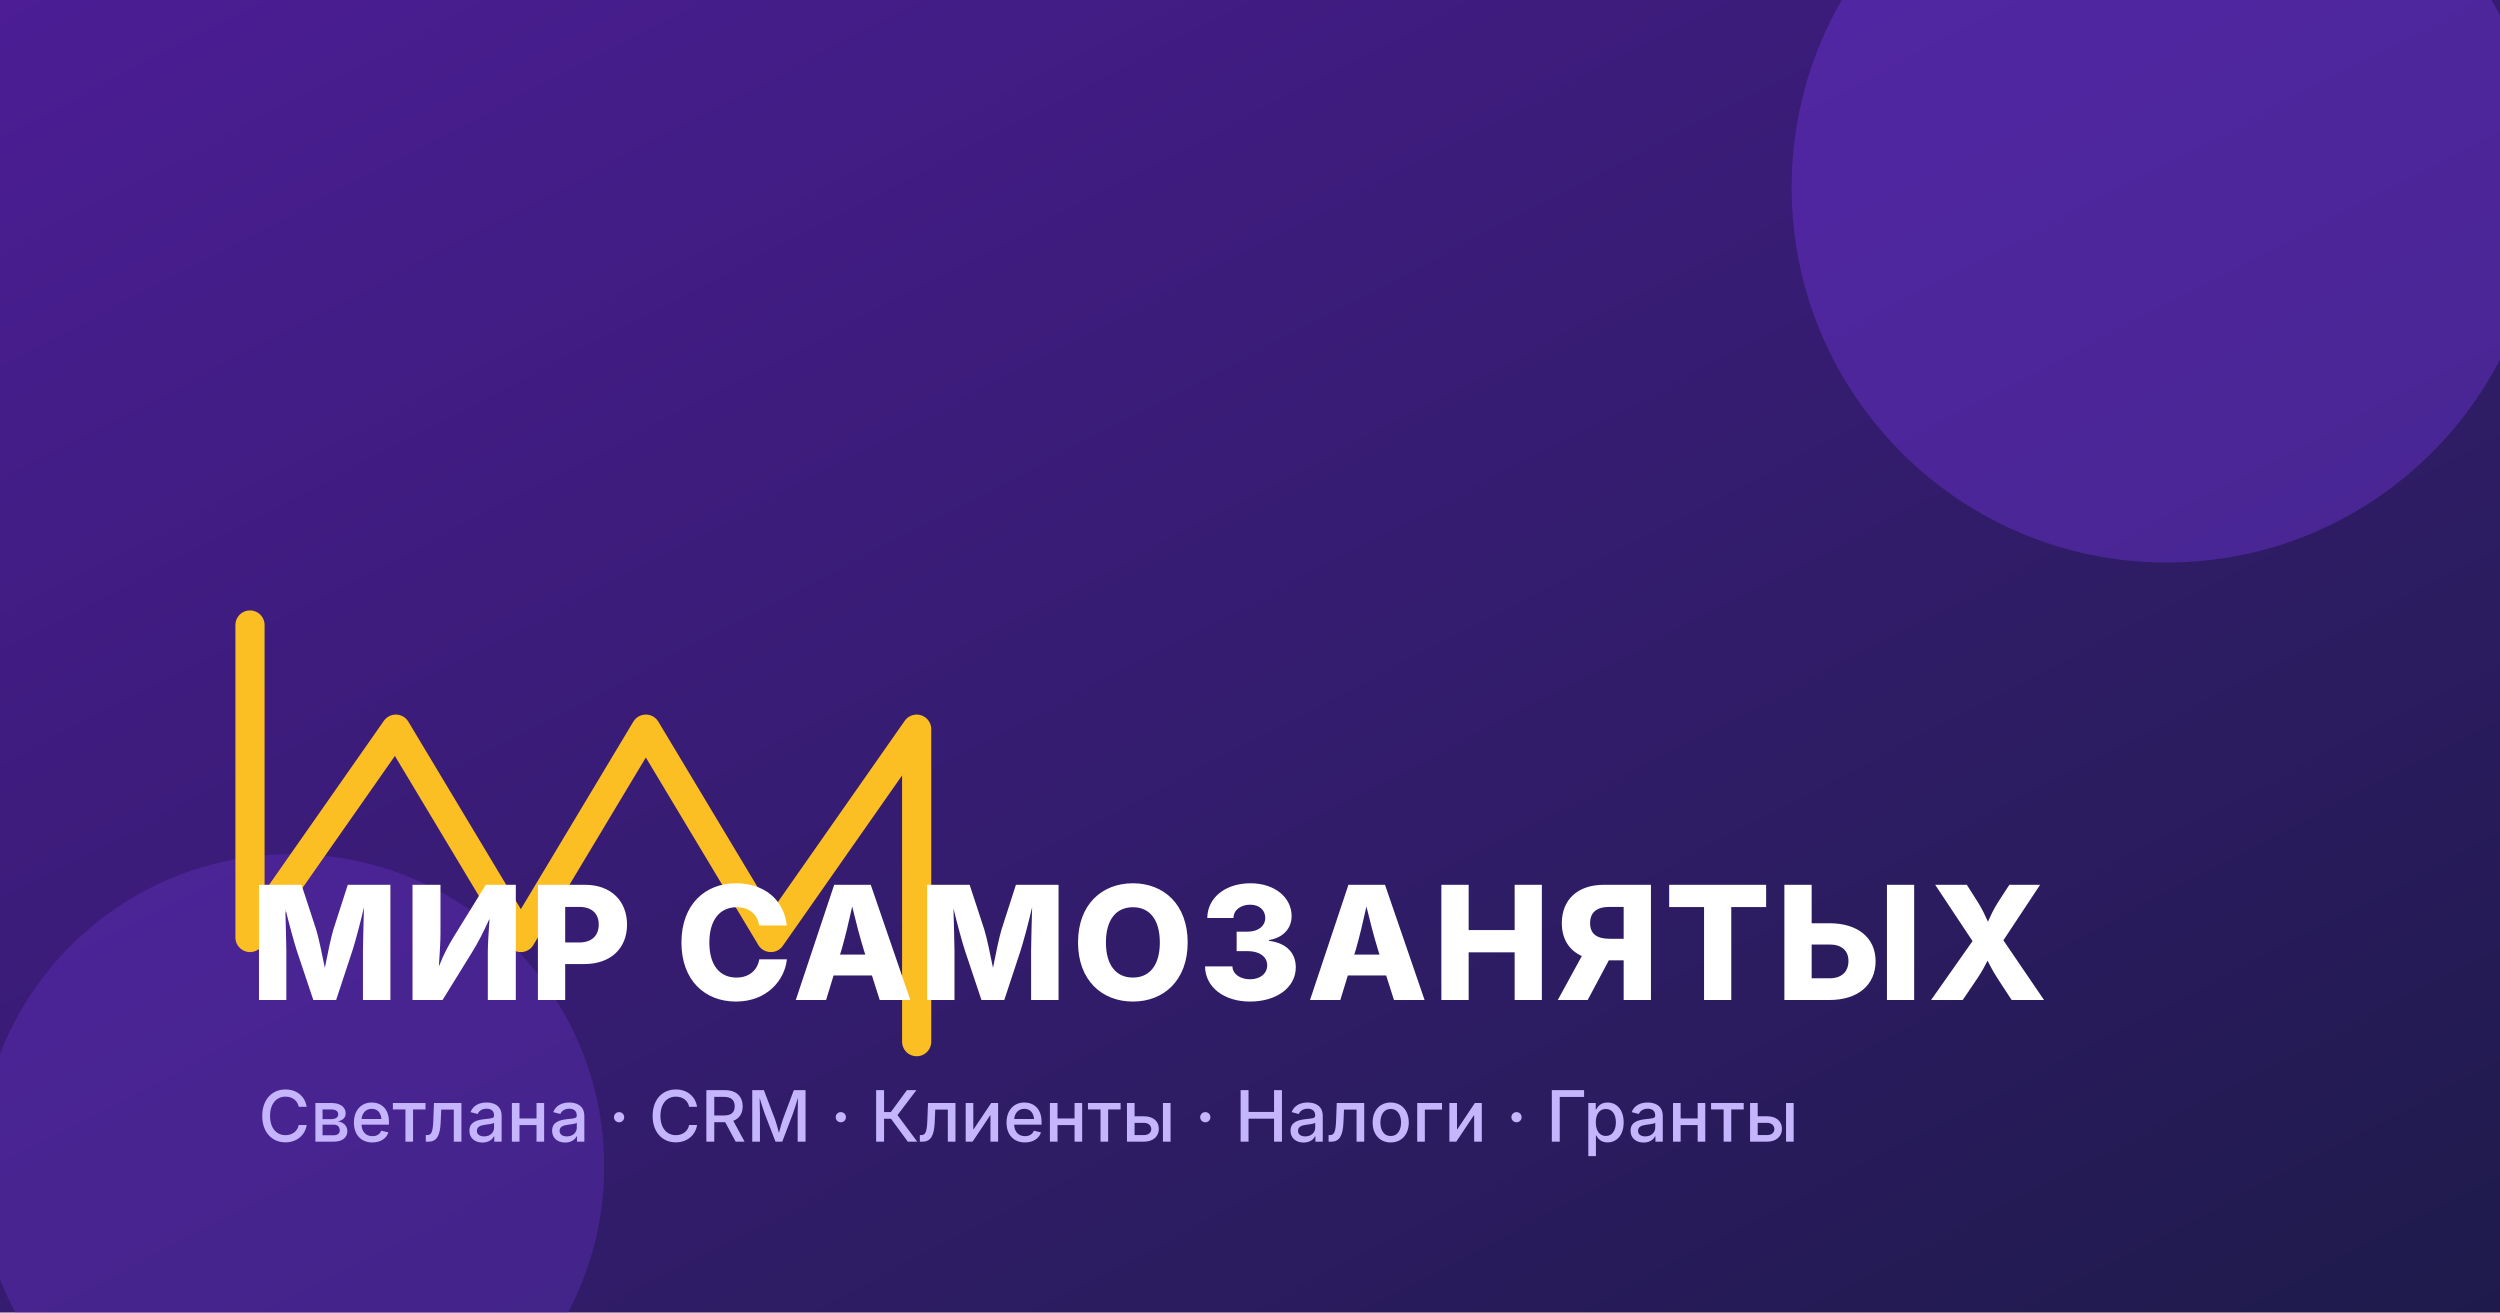
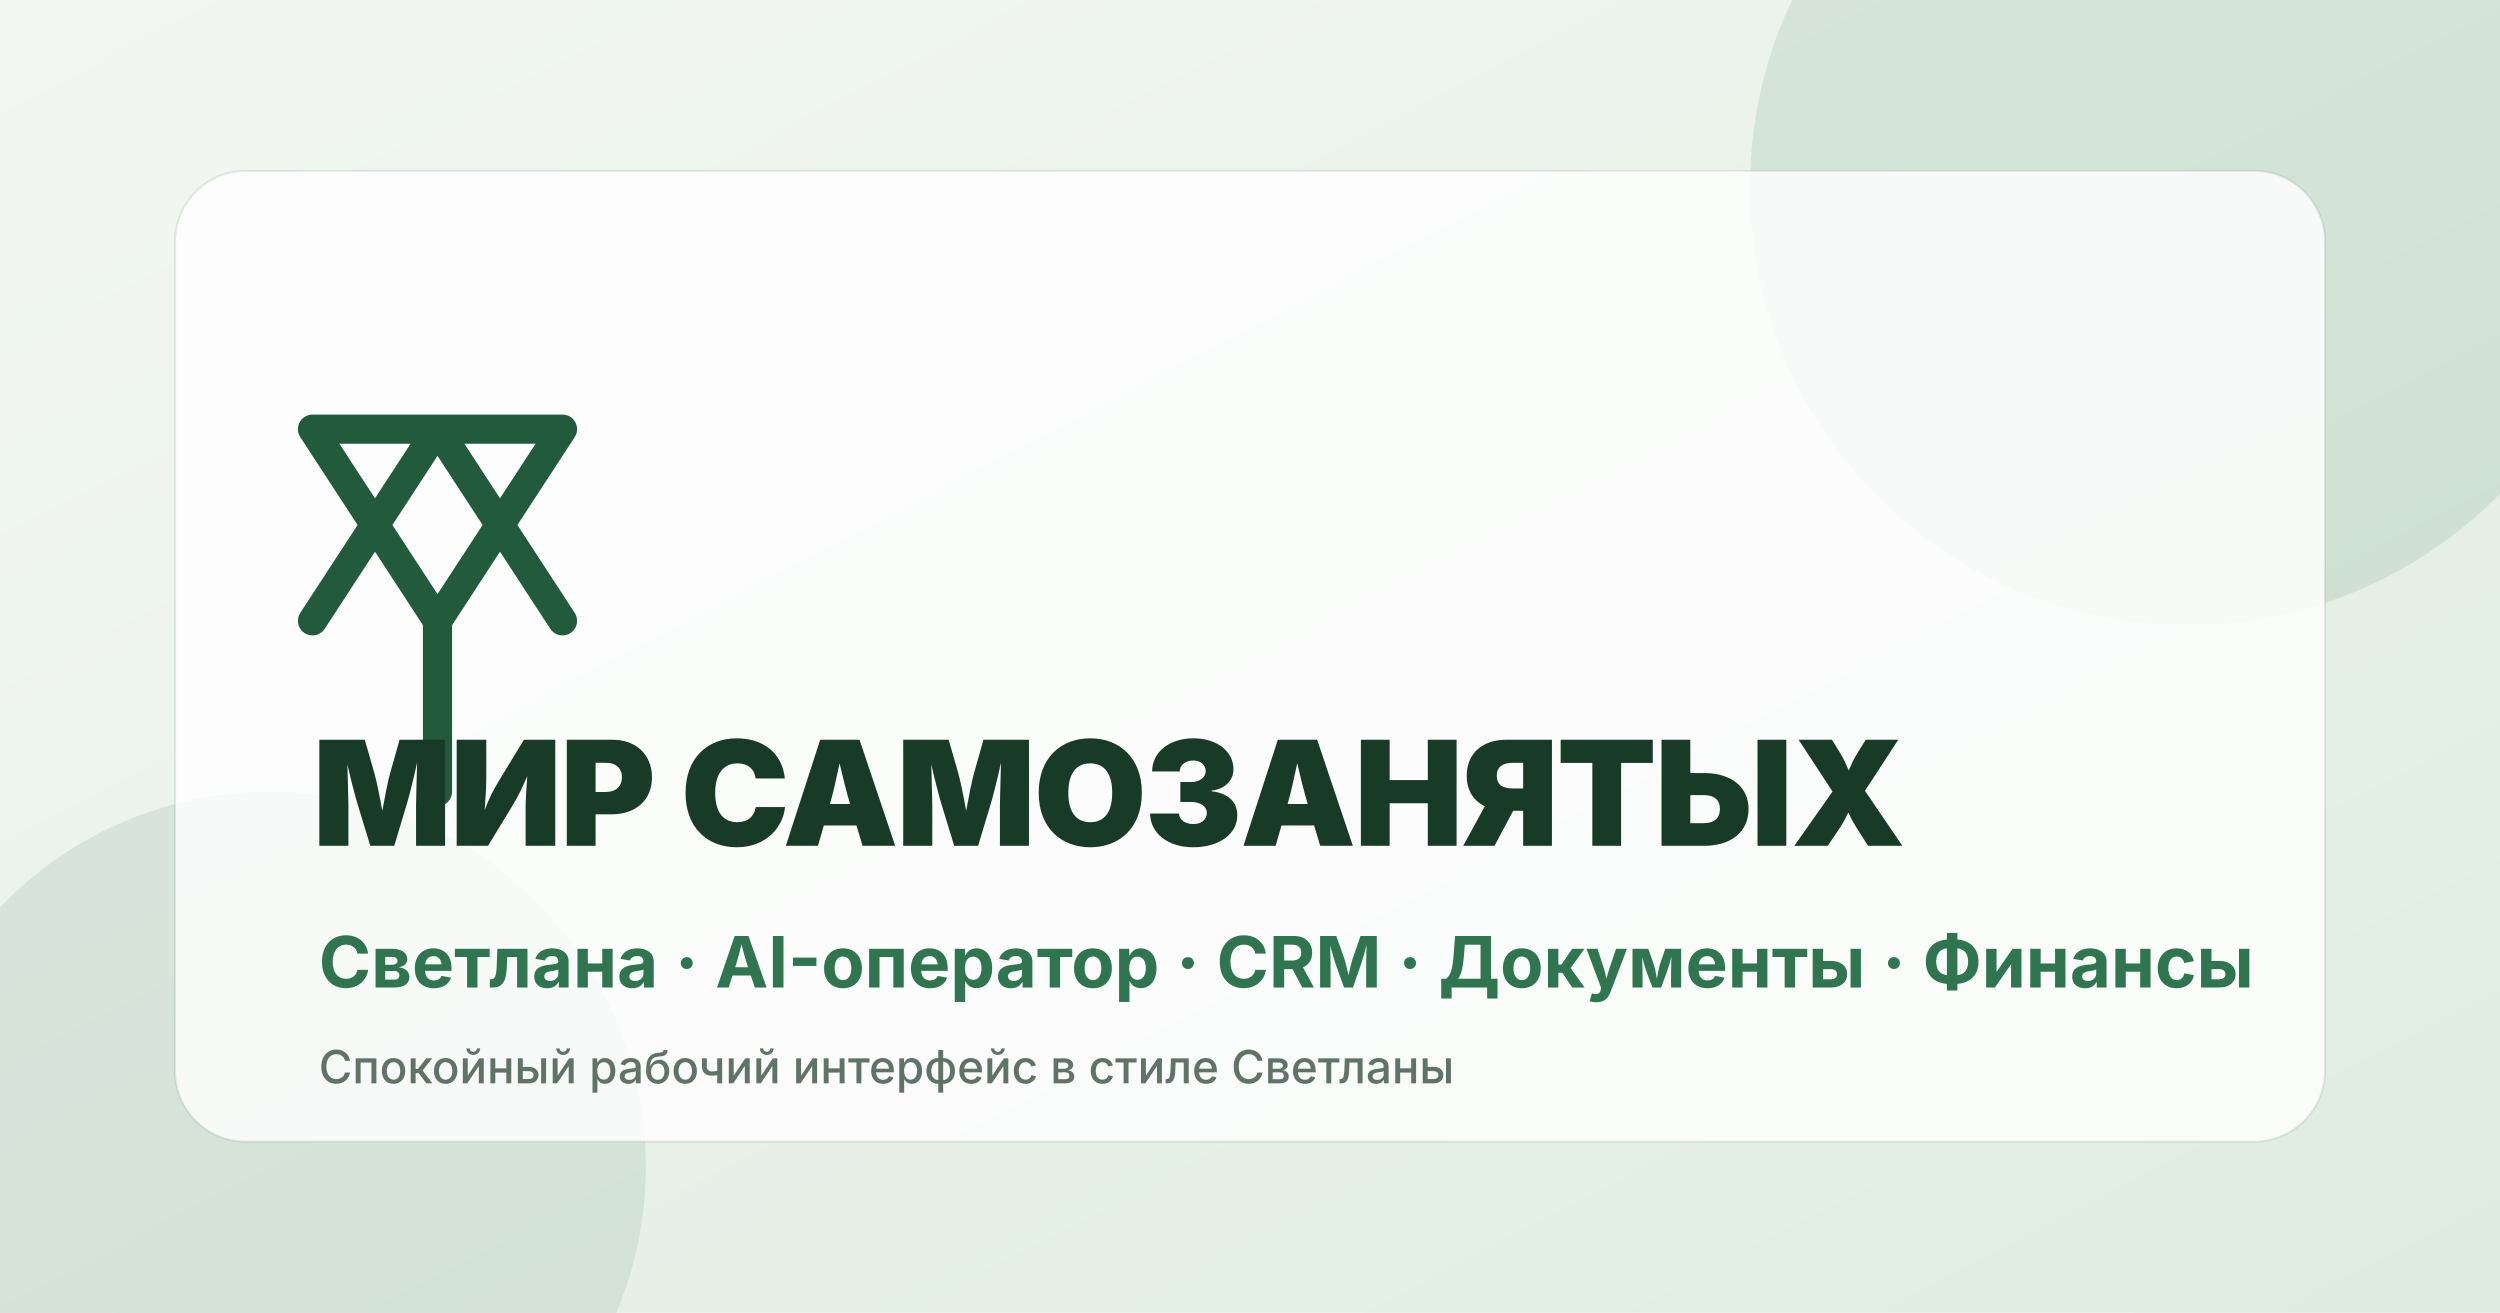
<svg xmlns="http://www.w3.org/2000/svg" viewBox="0 0 1200 630" width="1200" height="630">
  <defs>
    <linearGradient id="bg" x1="0" y1="0" x2="1" y2="1">
-       <stop offset="0%" stop-color="#4c1d95" />
-       <stop offset="100%" stop-color="#1e1b4b" />
+       <stop offset="0%" stop-color="#f3f7f2" />
+       <stop offset="100%" stop-color="#dfece1" />
    </linearGradient>
  </defs>
  <rect width="1200" height="630" fill="url(#bg)" />
-   <circle cx="1040" cy="90" r="180" fill="#7c3aed" opacity="0.35" />
-   <circle cx="140" cy="560" r="150" fill="#7c3aed" opacity="0.25" />
-   <path d="M120 300v150l70-100 60 100 60-100 60 100 70-100v150" fill="none" stroke="#fbbf24" stroke-width="14" stroke-linecap="round" stroke-linejoin="round" />
-   <text x="120" y="480" fill="#ffffff" font-family="system-ui, -apple-system, 'Segoe UI', sans-serif" font-size="76" font-weight="800" letter-spacing="2">МИР САМОЗАНЯТЫХ</text>
-   <text x="124" y="548" fill="#c4b5fd" font-family="system-ui, -apple-system, 'Segoe UI', sans-serif" font-size="34" font-weight="500">Светлана · CRM · Клиенты · Налоги · Гранты</text>
+   <circle cx="1050" cy="90" r="210" fill="#2f7650" opacity=".12" />
+   <circle cx="130" cy="560" r="180" fill="#225b3c" opacity=".10" />
+   <rect x="84" y="82" width="1032" height="466" rx="34" fill="#fff" opacity=".82" stroke="#225b3c" stroke-opacity=".14" />
+   <path d="M150 206h120l-60 92-60-92zm60 92v82m-60-82 60-92 60 92" fill="none" stroke="#225b3c" stroke-width="14" stroke-linejoin="round" stroke-linecap="round" />
+   <text x="150" y="406" fill="#183b28" font-family="system-ui, -apple-system, 'Segoe UI', sans-serif" font-size="70" font-weight="850" letter-spacing="-1">МИР САМОЗАНЯТЫХ</text>
+   <text x="153" y="474" fill="#2f7650" font-family="system-ui, -apple-system, 'Segoe UI', sans-serif" font-size="34" font-weight="650">Светлана · AI-оператор · CRM · Документы · Финансы</text>
+   <text x="153" y="520" fill="#5f7467" font-family="system-ui, -apple-system, 'Segoe UI', sans-serif" font-size="22" font-weight="500">Спокойный рабочий интерфейс в стиле Светланы</text>
</svg>
